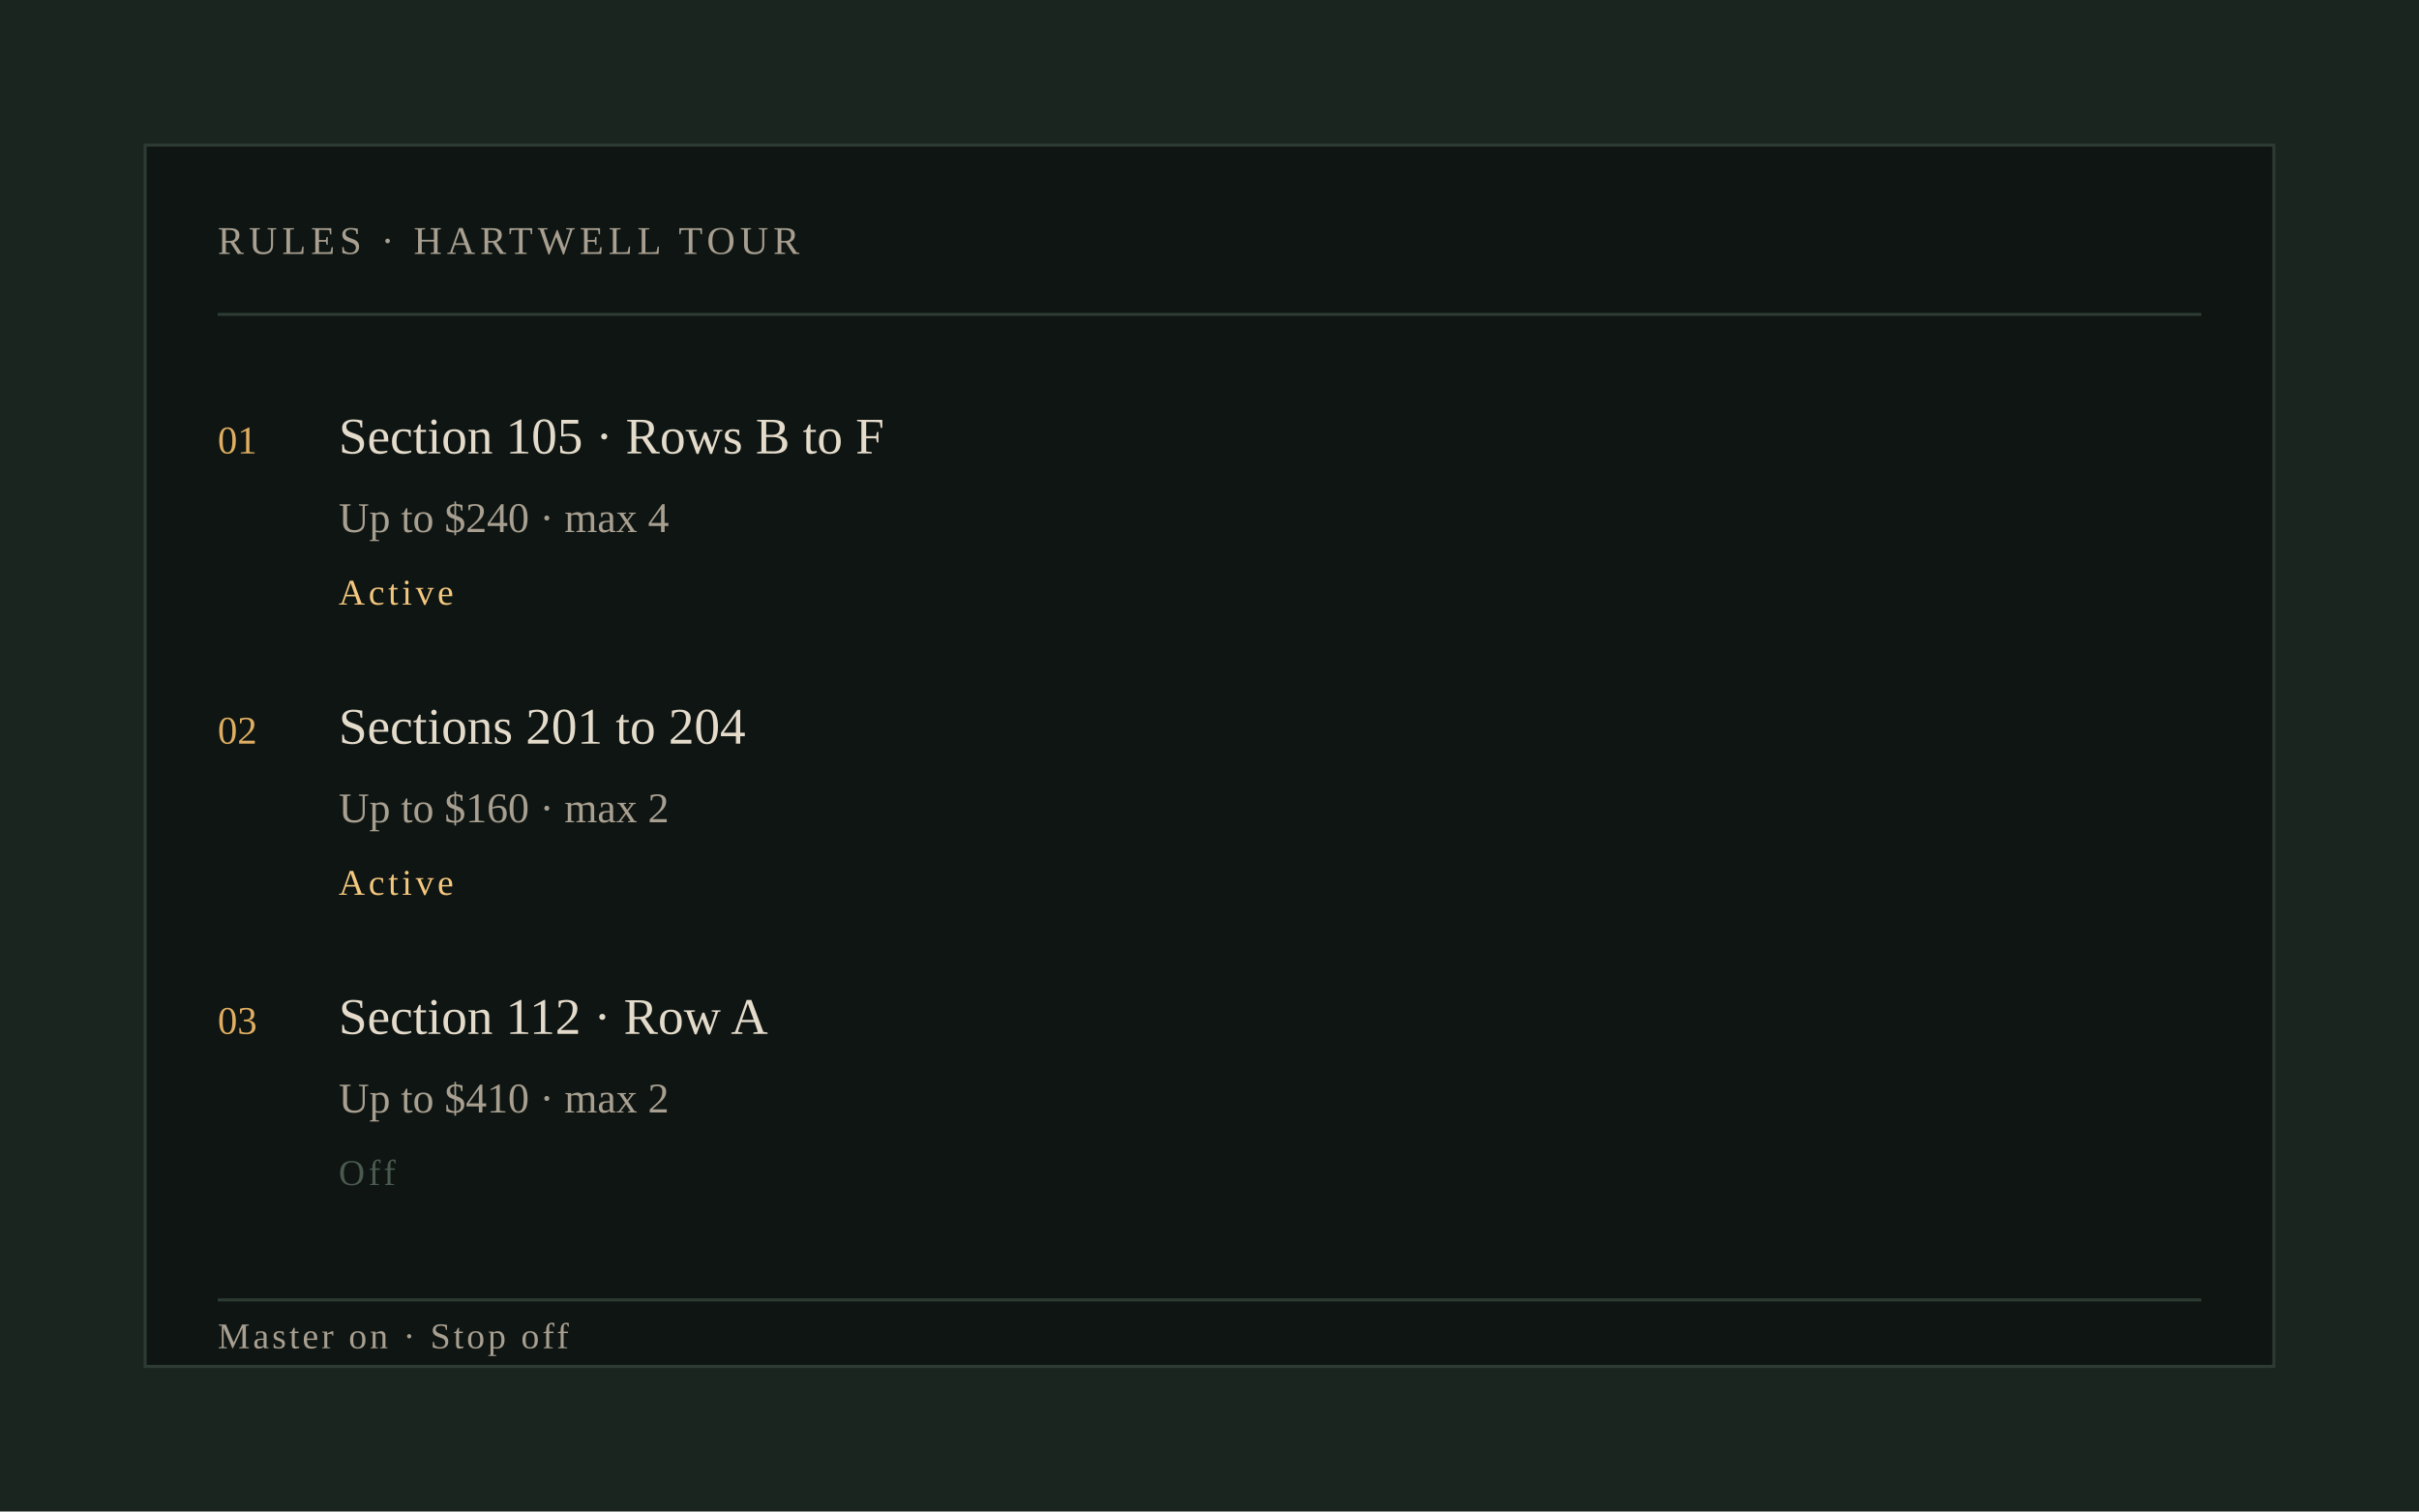
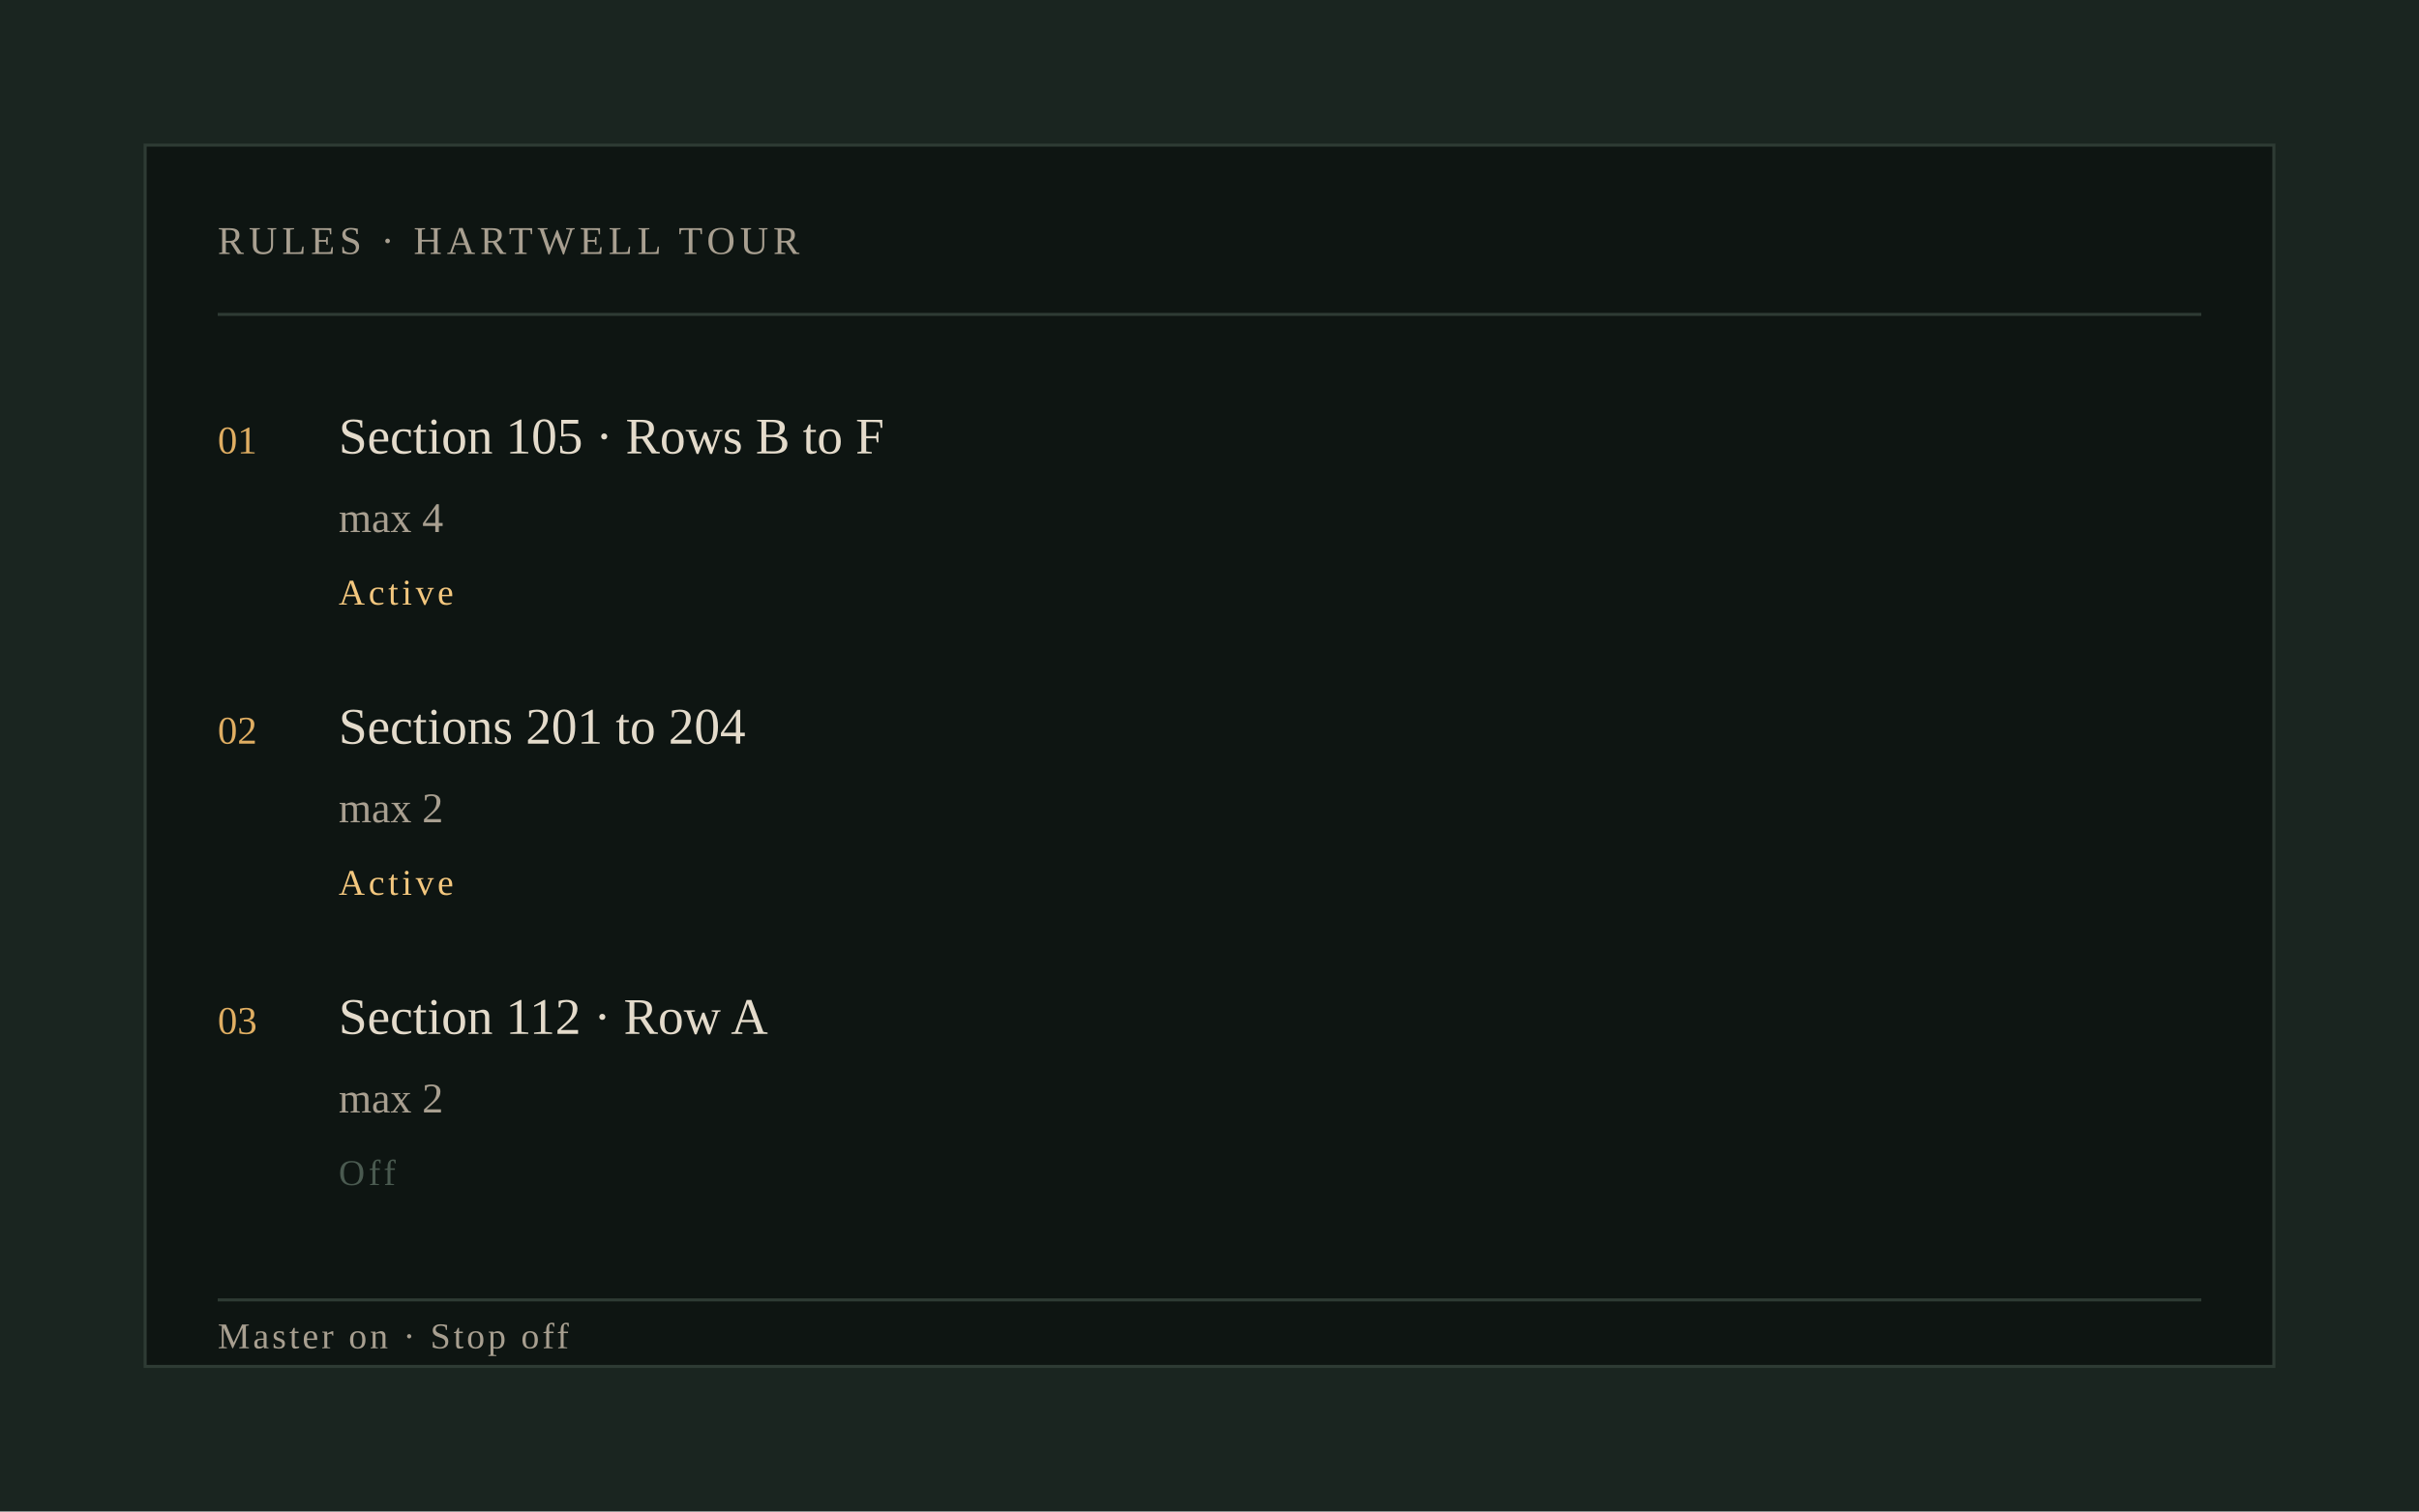
<svg xmlns="http://www.w3.org/2000/svg" viewBox="0 0 800 500" width="800" height="500" role="img" aria-label="The pricing portal: a rules panel with three rules for one event." font-family="var(--font-mono, 'JetBrains Mono', ui-monospace, monospace)">
  <rect width="800" height="500" fill="var(--surface, #1a2520)" />
  <rect x="48" y="48" width="704" height="404" fill="var(--ground, #0e1512)" stroke="var(--rule, #2e3b34)" stroke-width="1" />
  <text x="72" y="84" font-size="13" fill="var(--muted, #a89f90)" letter-spacing="1.6">RULES · HARTWELL TOUR</text>
  <line x1="72" y1="104" x2="728" y2="104" stroke="var(--rule, #2e3b34)" stroke-width="1" />
  <text x="72" y="150" font-size="13" fill="var(--brass, #e0ae62)">01</text>
  <text x="112" y="150" font-size="17" fill="var(--text, #e4dbcb)">Section 105 · Rows B to F</text>
-   <text x="112" y="176" font-size="14" fill="var(--muted, #a89f90)">Up to $240 · max 4</text>
+   <text x="112" y="176" font-size="14" fill="var(--muted, #a89f90)">max 4</text>
  <text x="112" y="200" font-size="12" fill="var(--lit, #f3c77e)" letter-spacing="1.2">Active</text>
  <text x="72" y="246" font-size="13" fill="var(--brass, #e0ae62)">02</text>
  <text x="112" y="246" font-size="17" fill="var(--text, #e4dbcb)">Sections 201 to 204</text>
-   <text x="112" y="272" font-size="14" fill="var(--muted, #a89f90)">Up to $160 · max 2</text>
+   <text x="112" y="272" font-size="14" fill="var(--muted, #a89f90)">max 2</text>
  <text x="112" y="296" font-size="12" fill="var(--lit, #f3c77e)" letter-spacing="1.2">Active</text>
  <text x="72" y="342" font-size="13" fill="var(--brass, #e0ae62)">03</text>
  <text x="112" y="342" font-size="17" fill="var(--text, #e4dbcb)">Section 112 · Row A</text>
-   <text x="112" y="368" font-size="14" fill="var(--muted, #a89f90)">Up to $410 · max 2</text>
+   <text x="112" y="368" font-size="14" fill="var(--muted, #a89f90)">max 2</text>
  <text x="112" y="392" font-size="12" fill="var(--dim-numeral, #4a5a50)" letter-spacing="1.2">Off</text>
  <line x1="72" y1="430" x2="728" y2="430" stroke="var(--rule, #2e3b34)" stroke-width="1" />
  <text x="72" y="446" font-size="12" fill="var(--muted, #a89f90)" letter-spacing="1">Master on · Stop off</text>
</svg>
